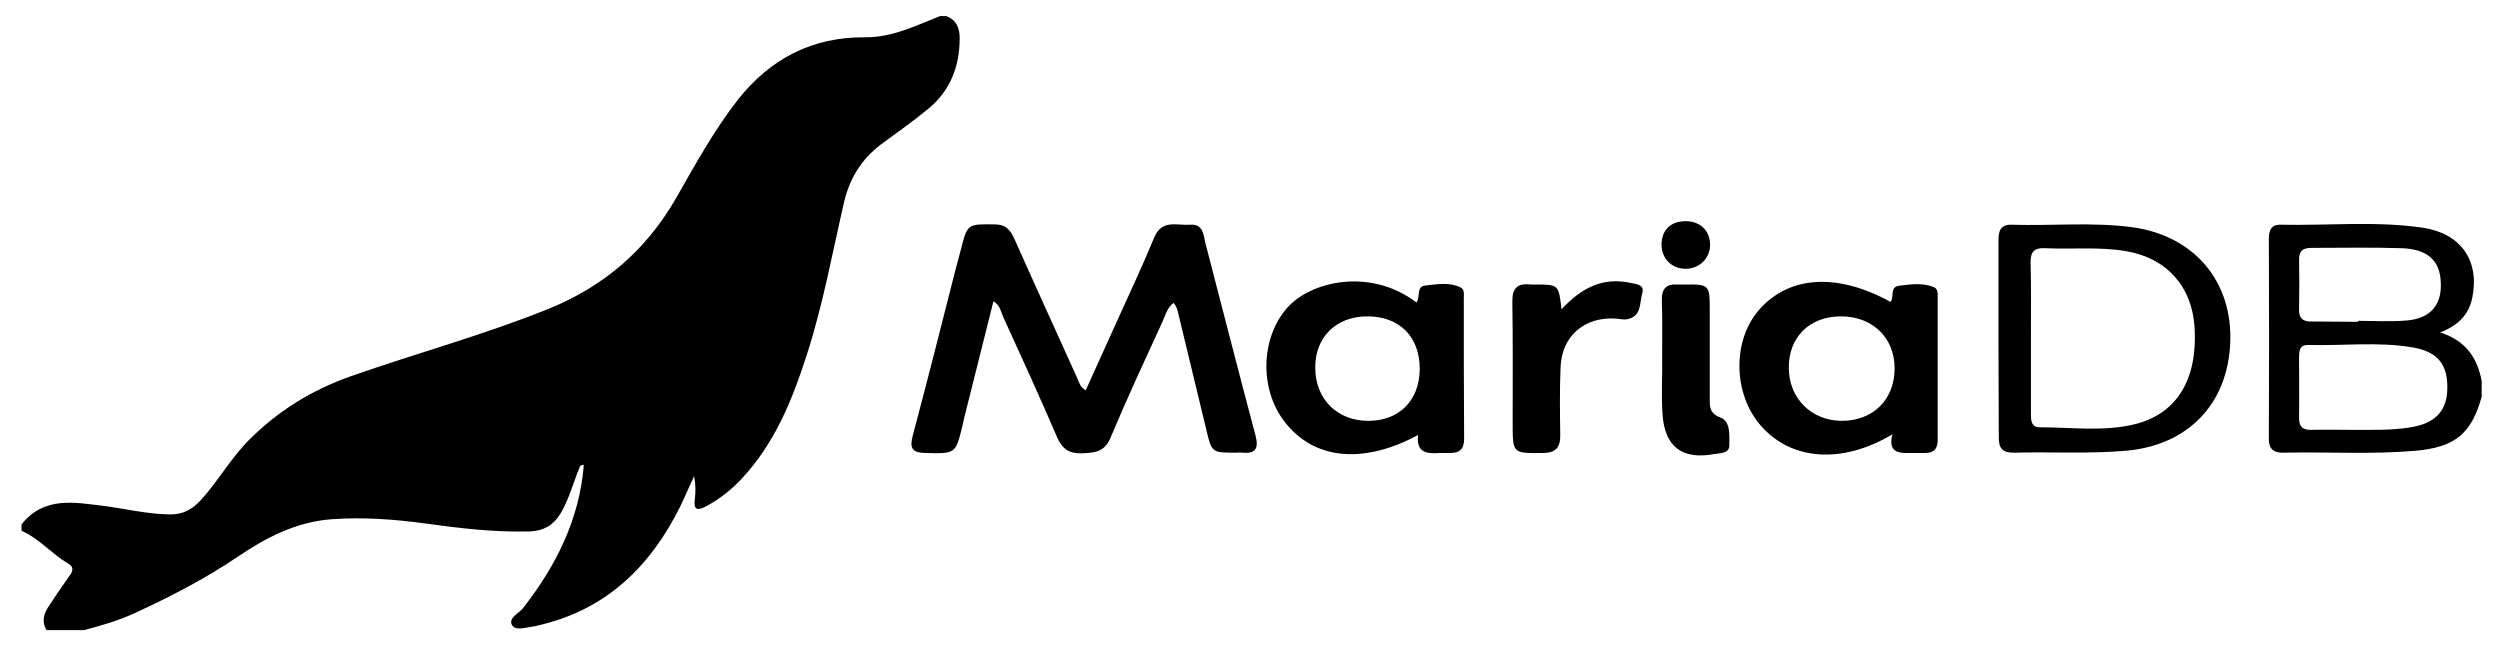
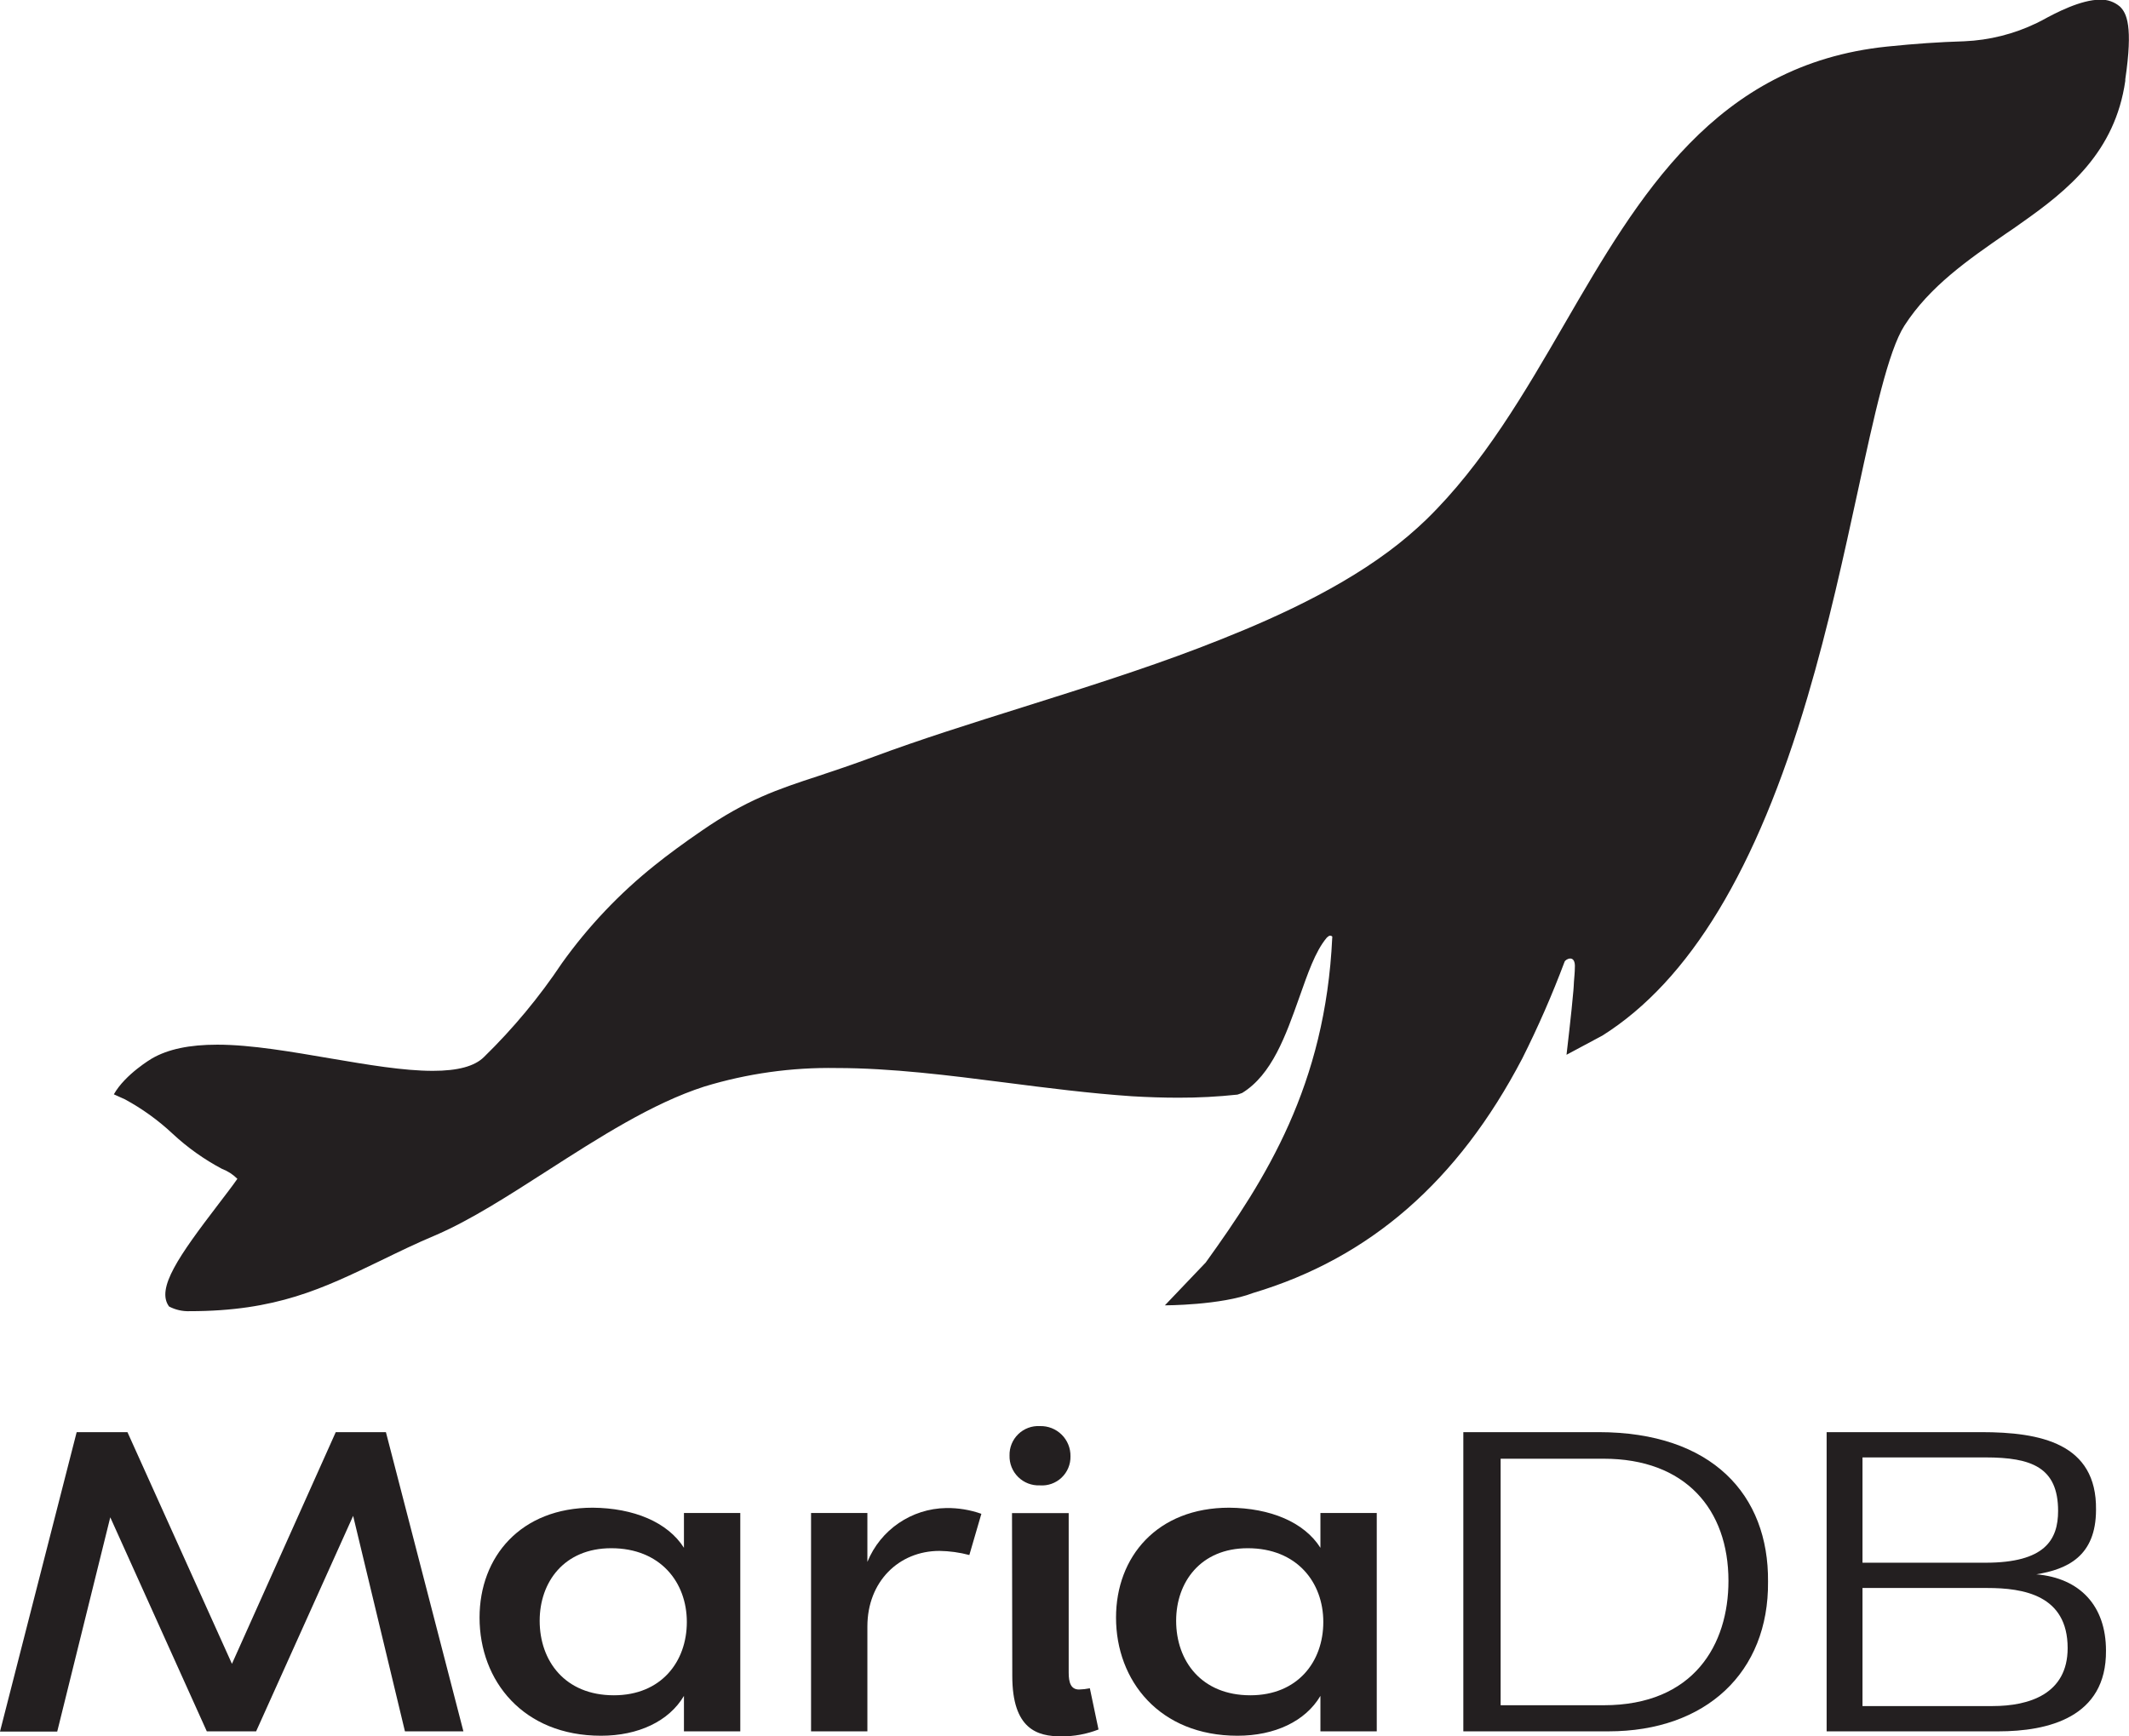
- <svg xmlns="http://www.w3.org/2000/svg" version="1.1" id="svg3769" x="0px" y="0px" viewBox="0 0 77.76 20.12" style="enable-background:new 0 0 77.76 20.12;" xml:space="preserve">
-   <g>
-     <path d="M0.67,16.31c0.71-0.89,1.66-0.68,2.59-0.57c0.67,0.09,1.33,0.25,2.01,0.26c0.43,0.01,0.72-0.16,1-0.47   c0.53-0.59,0.92-1.29,1.48-1.85c0.91-0.91,1.95-1.55,3.17-1.98c2.05-0.72,4.16-1.29,6.18-2.11c1.71-0.7,3.01-1.83,3.93-3.43   c0.6-1.05,1.18-2.11,1.93-3.07c1.01-1.27,2.31-1.94,3.93-1.93c0.86,0.01,1.59-0.36,2.35-0.66c0.06,0,0.13,0,0.19,0   c0.32,0.12,0.42,0.37,0.42,0.69c0,0.87-0.29,1.62-0.96,2.18c-0.45,0.37-0.92,0.71-1.39,1.05c-0.65,0.46-1.05,1.06-1.24,1.84   c-0.37,1.6-0.66,3.22-1.17,4.79c-0.45,1.4-1,2.76-2.04,3.86c-0.32,0.34-0.69,0.63-1.11,0.85c-0.24,0.12-0.37,0.11-0.33-0.21   c0.03-0.24,0.03-0.48-0.02-0.74c-0.14,0.3-0.27,0.6-0.41,0.9c-0.94,1.91-2.33,3.27-4.47,3.75c-0.03,0.01-0.06,0.02-0.09,0.02   c-0.24,0.03-0.58,0.15-0.69-0.03c-0.14-0.23,0.22-0.37,0.35-0.55c1.02-1.31,1.74-2.74,1.88-4.44c-0.15-0.01-0.14,0.12-0.17,0.18   c-0.04,0.07-0.06,0.15-0.09,0.23c-0.14,0.38-0.26,0.76-0.47,1.11c-0.22,0.36-0.52,0.53-0.95,0.55c-1.1,0.03-2.19-0.1-3.27-0.25   c-0.96-0.13-1.93-0.2-2.89-0.13c-1.1,0.08-2.05,0.57-2.93,1.17c-1.02,0.69-2.11,1.25-3.22,1.76c-0.5,0.23-1.03,0.38-1.56,0.52   c-0.39,0-0.77,0-1.16,0c-0.16-0.25-0.09-0.5,0.05-0.72c0.2-0.31,0.41-0.61,0.62-0.91c0.11-0.15,0.23-0.31,0-0.44   c-0.51-0.3-0.9-0.78-1.45-1.02C0.67,16.44,0.67,16.37,0.67,16.31z" />
-     <path d="M77.19,12.34c-0.32,1.16-0.84,1.57-2.05,1.68c-1.37,0.12-2.74,0.03-4.11,0.06c-0.32,0.01-0.47-0.12-0.46-0.46   c0.01-2.06,0.01-4.13,0-6.19c0-0.26,0.07-0.45,0.37-0.44c1.47,0.03,2.94-0.12,4.4,0.09c1.19,0.17,1.79,1.01,1.56,2.17   c-0.1,0.51-0.41,0.86-1,1.09c0.81,0.26,1.15,0.8,1.29,1.5C77.19,12.02,77.19,12.18,77.19,12.34z M73.16,13.37   c0.61,0,1.22,0.02,1.83-0.08c0.73-0.12,1.11-0.49,1.13-1.16c0.03-0.77-0.28-1.18-1.05-1.32c-1.09-0.19-2.18-0.05-3.28-0.08   c-0.24-0.01-0.28,0.16-0.28,0.36c0,0.63,0.01,1.26,0,1.88c-0.01,0.29,0.1,0.41,0.39,0.4C72.32,13.36,72.74,13.37,73.16,13.37z    M73.34,10.01c0-0.01,0-0.02,0-0.03c0.5,0,1,0.03,1.5-0.01c0.79-0.06,1.15-0.52,1.07-1.3c-0.06-0.6-0.44-0.92-1.2-0.95   c-0.94-0.03-1.87-0.01-2.81-0.01c-0.26,0-0.39,0.08-0.39,0.36c0.01,0.52,0.01,1.03,0,1.55c-0.01,0.31,0.15,0.39,0.42,0.38   C72.4,10,72.87,10.01,73.34,10.01z" />
-     <path d="M30.9,9.37c-0.29,1.15-0.57,2.27-0.85,3.39c-0.04,0.16-0.08,0.31-0.11,0.47c-0.22,0.9-0.22,0.88-1.16,0.86   c-0.42-0.01-0.49-0.16-0.39-0.54c0.46-1.73,0.9-3.46,1.34-5.2c0.05-0.19,0.1-0.37,0.15-0.56c0.21-0.84,0.21-0.82,1.06-0.81   c0.37,0,0.5,0.2,0.63,0.49c0.64,1.44,1.3,2.88,1.95,4.32c0.05,0.11,0.07,0.25,0.25,0.35c0.32-0.7,0.63-1.4,0.95-2.1   c0.4-0.88,0.81-1.76,1.18-2.65c0.24-0.58,0.71-0.37,1.12-0.4c0.4-0.03,0.41,0.3,0.47,0.56c0.52,2,1.03,4,1.56,5.99   c0.11,0.42,0,0.58-0.42,0.54c-0.06-0.01-0.13,0-0.19,0c-0.75,0-0.75,0-0.92-0.72c-0.28-1.16-0.56-2.32-0.84-3.48   c-0.04-0.15-0.05-0.32-0.18-0.46C36.3,9.58,36.25,9.8,36.16,10c-0.55,1.2-1.11,2.4-1.62,3.62c-0.19,0.45-0.5,0.46-0.89,0.48   c-0.39,0.01-0.61-0.13-0.77-0.5c-0.54-1.26-1.11-2.5-1.68-3.75C31.13,9.69,31.11,9.5,30.9,9.37z" />
-     <path d="M44.06,9.41c0.13-0.19-0.02-0.5,0.28-0.53c0.36-0.04,0.74-0.11,1.09,0.06c0.13,0.06,0.1,0.23,0.1,0.35   c0,1.45,0,2.9,0.01,4.36c0,0.31-0.13,0.44-0.43,0.44c-0.11,0-0.23,0-0.34,0c-0.39,0.03-0.73-0.01-0.66-0.56   c-1.73,0.93-3.26,0.76-4.16-0.42c-0.79-1.03-0.73-2.61,0.09-3.54C40.78,8.74,42.63,8.32,44.06,9.41z M42.53,9.84   c-0.97,0-1.63,0.65-1.62,1.6c0,0.97,0.68,1.65,1.65,1.65c0.96,0,1.59-0.63,1.6-1.61C44.16,10.47,43.53,9.84,42.53,9.84z" />
-     <path d="M58.8,9.39c0.13-0.15-0.03-0.46,0.26-0.5c0.37-0.05,0.74-0.1,1.09,0.04c0.14,0.06,0.12,0.22,0.12,0.34c0,1.47,0,2.93,0,4.4   c0,0.29-0.11,0.42-0.4,0.42c-0.13,0-0.26,0-0.39,0c-0.37,0-0.77,0.04-0.62-0.58c-1.57,0.94-3.16,0.81-4.1-0.28   c-0.84-0.97-0.88-2.58-0.09-3.54C55.59,8.58,57.12,8.46,58.8,9.39z M57.28,9.84c-0.99-0.01-1.66,0.65-1.64,1.62   c0.01,0.93,0.69,1.61,1.62,1.63c0.98,0.01,1.66-0.64,1.67-1.61C58.94,10.52,58.26,9.85,57.28,9.84z" />
-     <path d="M62.16,10.5c0-1,0-2,0-3c0-0.29,0.04-0.52,0.41-0.51c1.26,0.04,2.52-0.09,3.77,0.08c1.91,0.27,3.1,1.68,3.03,3.57   c-0.07,1.93-1.32,3.21-3.24,3.38c-1.16,0.1-2.32,0.03-3.48,0.06c-0.35,0.01-0.49-0.13-0.48-0.49   C62.17,12.57,62.16,11.53,62.16,10.5z M63.17,10.49c0,0.79,0,1.58,0,2.37c0,0.2,0,0.43,0.27,0.43c0.98,0,1.97,0.14,2.94-0.09   c1.33-0.32,1.98-1.4,1.88-3.02c-0.08-1.28-0.88-2.16-2.14-2.37c-0.83-0.14-1.67-0.05-2.51-0.09c-0.34-0.02-0.46,0.12-0.45,0.45   C63.18,8.94,63.17,9.72,63.17,10.49z" />
-     <path d="M48.57,9.62c0.61-0.66,1.28-1.01,2.15-0.82c0.19,0.04,0.44,0.05,0.36,0.33c-0.09,0.3-0.01,0.71-0.47,0.8   c-0.11,0.02-0.22-0.01-0.34-0.02c-0.98-0.07-1.7,0.54-1.73,1.52c-0.03,0.69-0.02,1.39-0.01,2.08c0.01,0.4-0.13,0.58-0.55,0.58   c-0.93,0.01-0.93,0.02-0.93-0.92c0-1.26,0.01-2.52-0.01-3.77c-0.01-0.43,0.15-0.6,0.57-0.55c0.05,0,0.1,0,0.15,0   C48.48,8.85,48.48,8.85,48.57,9.62z" />
-     <path d="M51.7,11.04c0-0.56,0.01-1.13-0.01-1.69c-0.01-0.39,0.15-0.53,0.52-0.5c0.05,0,0.1,0,0.15,0c0.81-0.01,0.82,0,0.82,0.79   c0,0.92,0,1.84,0,2.76c0,0.25-0.01,0.46,0.34,0.59c0.31,0.12,0.27,0.55,0.27,0.86c0,0.25-0.26,0.24-0.45,0.27   c-1.01,0.19-1.56-0.21-1.63-1.24C51.67,12.27,51.71,11.66,51.7,11.04C51.7,11.04,51.7,11.04,51.7,11.04z" />
-     <path d="M52.41,6.88c0.46-0.01,0.77,0.28,0.78,0.72c0.01,0.42-0.32,0.76-0.76,0.76c-0.44,0-0.75-0.32-0.75-0.76   C51.69,7.15,51.96,6.89,52.41,6.88z" />
-   </g>
+ <svg xmlns="http://www.w3.org/2000/svg" id="Layer_1" data-name="Layer 1" viewBox="0 0 309.88 252.72">
+   <defs>
+     <style>.cls-1{fill:#231f20;}</style>
+   </defs>
+   <path class="cls-1" d="M63.62,217.6,74.9,261.16H66.39l-7.54-31.37L44.73,261.16H37.55L23.5,230l-7.72,31.19H7.45L18.61,217.6H26l15.21,33.73L56.32,217.6Z" transform="translate(-7.45 -9.1)" />
+   <path class="cls-1" d="M107,234.44v-5.07h8.2v31.79H107V256c-2.18,3.69-6.64,5.8-12.07,5.8-11.34,0-17.68-8-17.68-17.2,0-8.87,6-16,16.47-16C99.68,228.65,104.63,230.7,107,234.44ZM86,245.06c0,5.85,3.68,10.85,10.8,10.85,6.88,0,10.62-4.88,10.62-10.67s-3.86-10.74-11-10.74C89.55,234.5,86,239.44,86,245.06Z" transform="translate(-7.45 -9.1)" />
+   <path class="cls-1" d="M133.7,261.16h-8.2V229.37h8.2v7.12a12.6,12.6,0,0,1,11.47-7.84,14.75,14.75,0,0,1,5.12.84l-1.75,6a17.94,17.94,0,0,0-4.34-.6c-5.91,0-10.5,4.46-10.5,11Z" transform="translate(-7.45 -9.1)" />
+   <path class="cls-1" d="M154.39,221a4.18,4.18,0,0,1,4.41-4.28,4.32,4.32,0,0,1,4.46,4.4,4.15,4.15,0,0,1-4.46,4.23A4.23,4.23,0,0,1,154.39,221Zm.36,8.39H163V252.6c0,1.44.3,2.47,1.51,2.47a9,9,0,0,0,1.57-.18l1.26,6a14.56,14.56,0,0,1-5.43,1c-3.44,0-7.12-1-7.12-8.81Z" transform="translate(-7.45 -9.1)" />
+   <path class="cls-1" d="M199.64,234.44v-5.07h8.2v31.79h-8.2V256c-2.18,3.69-6.64,5.8-12.07,5.8-11.34,0-17.68-8-17.68-17.2,0-8.87,6-16,16.47-16C192.34,228.65,197.28,230.7,199.64,234.44Zm-21,10.62c0,5.85,3.68,10.85,10.8,10.85,6.88,0,10.62-4.88,10.62-10.67s-3.86-10.74-11-10.74C182.2,234.5,178.64,239.44,178.64,245.06Z" transform="translate(-7.45 -9.1)" />
+   <path class="cls-1" d="M220.44,217.6h19.67c16.53,0,24.8,9.12,24.68,21.78.12,13.16-9,21.78-23.23,21.78H220.44Zm5.43,3.87v35.89h15c13.15,0,18.16-8.87,18.16-18.1,0-10.43-6.28-17.79-18.16-17.79Z" transform="translate(-7.45 -9.1)" />
+   <path class="cls-1" d="M298.32,261.16h-25V217.6h22.5c8.63,0,16.83,1.63,16.71,11.29,0,6.81-4.22,8.68-8.69,9.41,6.34.54,10.14,4.58,10.14,11.1C314.07,259.17,305.5,261.16,298.32,261.16Zm-1.87-24.55c8.63,0,10.56-3.32,10.56-7.54,0-6.34-3.86-7.79-10.56-7.79H278.54v15.33Zm.24,3.68H278.54v17.19h18.94c5.31,0,10.92-1.75,10.92-8.44C308.4,241.31,301.94,240.29,296.69,240.29Z" transform="translate(-7.45 -9.1)" />
+   <path class="cls-1" d="M316,10.05a4.2,4.2,0,0,0-2.84-1c-2.84,0-6.5,1.92-8.46,3l-.79.4a26.81,26.81,0,0,1-10.57,2.66c-3.76.12-7,.34-11.22.77-25,2.58-36.15,21.74-46.89,40.27-5.84,10.08-11.88,20.5-20.16,28.57a55.71,55.71,0,0,1-5.46,4.63c-8.57,6.39-19.33,10.9-27.74,14.12-8.07,3.08-16.86,5.85-25.37,8.53-7.78,2.45-15.14,4.76-21.9,7.28-3.05,1.13-5.64,2-7.93,2.76-6.15,2-10.6,3.53-17.08,8-2.53,1.73-5.07,3.6-6.8,5a71.26,71.26,0,0,0-13.54,14.27A84.81,84.81,0,0,1,77.88,163c-1.36,1.34-3.8,2-7.43,2-4.27,0-9.43-.88-14.91-1.81s-11.46-2-16.46-2c-4.07,0-7.17.66-9.5,2,0,0-3.9,2.28-5.56,5.23l1.62.73a33.56,33.56,0,0,1,6.93,5,33.68,33.68,0,0,0,7.19,5.12A6.37,6.37,0,0,1,42,180.72c-.69,1-1.69,2.29-2.74,3.67-5.77,7.55-9.13,12.32-7.2,14.92a6,6,0,0,0,3,.68c12.59,0,19.34-3.27,27.9-7.41,2.47-1.2,5-2.44,8-3.7,5-2.17,10.38-5.63,16.08-9.29,7.55-4.85,15.36-9.87,22.92-12.3a62.3,62.3,0,0,1,19.23-2.7c8,0,16.42,1.07,24.54,2.11,6.06.78,12.32,1.58,18.47,2,2.39.14,4.6.21,6.76.21a78.48,78.48,0,0,0,8.61-.45l.68-.24c4.32-2.65,6.34-8.34,8.29-13.84,1.26-3.54,2.32-6.72,4-8.74a2.06,2.06,0,0,1,.33-.27.4.4,0,0,1,.49.08.25.25,0,0,1,0,.16c-1,21.51-9.67,35.16-18.42,47.3L177,199.14s8.18,0,12.84-1.8c17-5.08,29.84-16.28,39.18-34.14a144.39,144.39,0,0,0,6.16-14.09c.16-.4,1.64-1.14,1.49.93,0,.61-.08,1.29-.13,2h0c0,.42-.06.85-.08,1.28-.25,3-1,9.34-1,9.34l5.25-2.81c12.66-8,22.42-24.14,29.82-49.25,3.09-10.46,5.34-20.85,7.33-30,2.38-11,4.43-20.43,6.78-24.09,3.69-5.74,9.32-9.62,14.77-13.39.75-.51,1.49-1,2.22-1.54,6.86-4.81,13.67-10.36,15.16-20.71l0-.23C317.93,12.92,317,11,316,10.05Z" transform="translate(-7.45 -9.1)" />
</svg>
